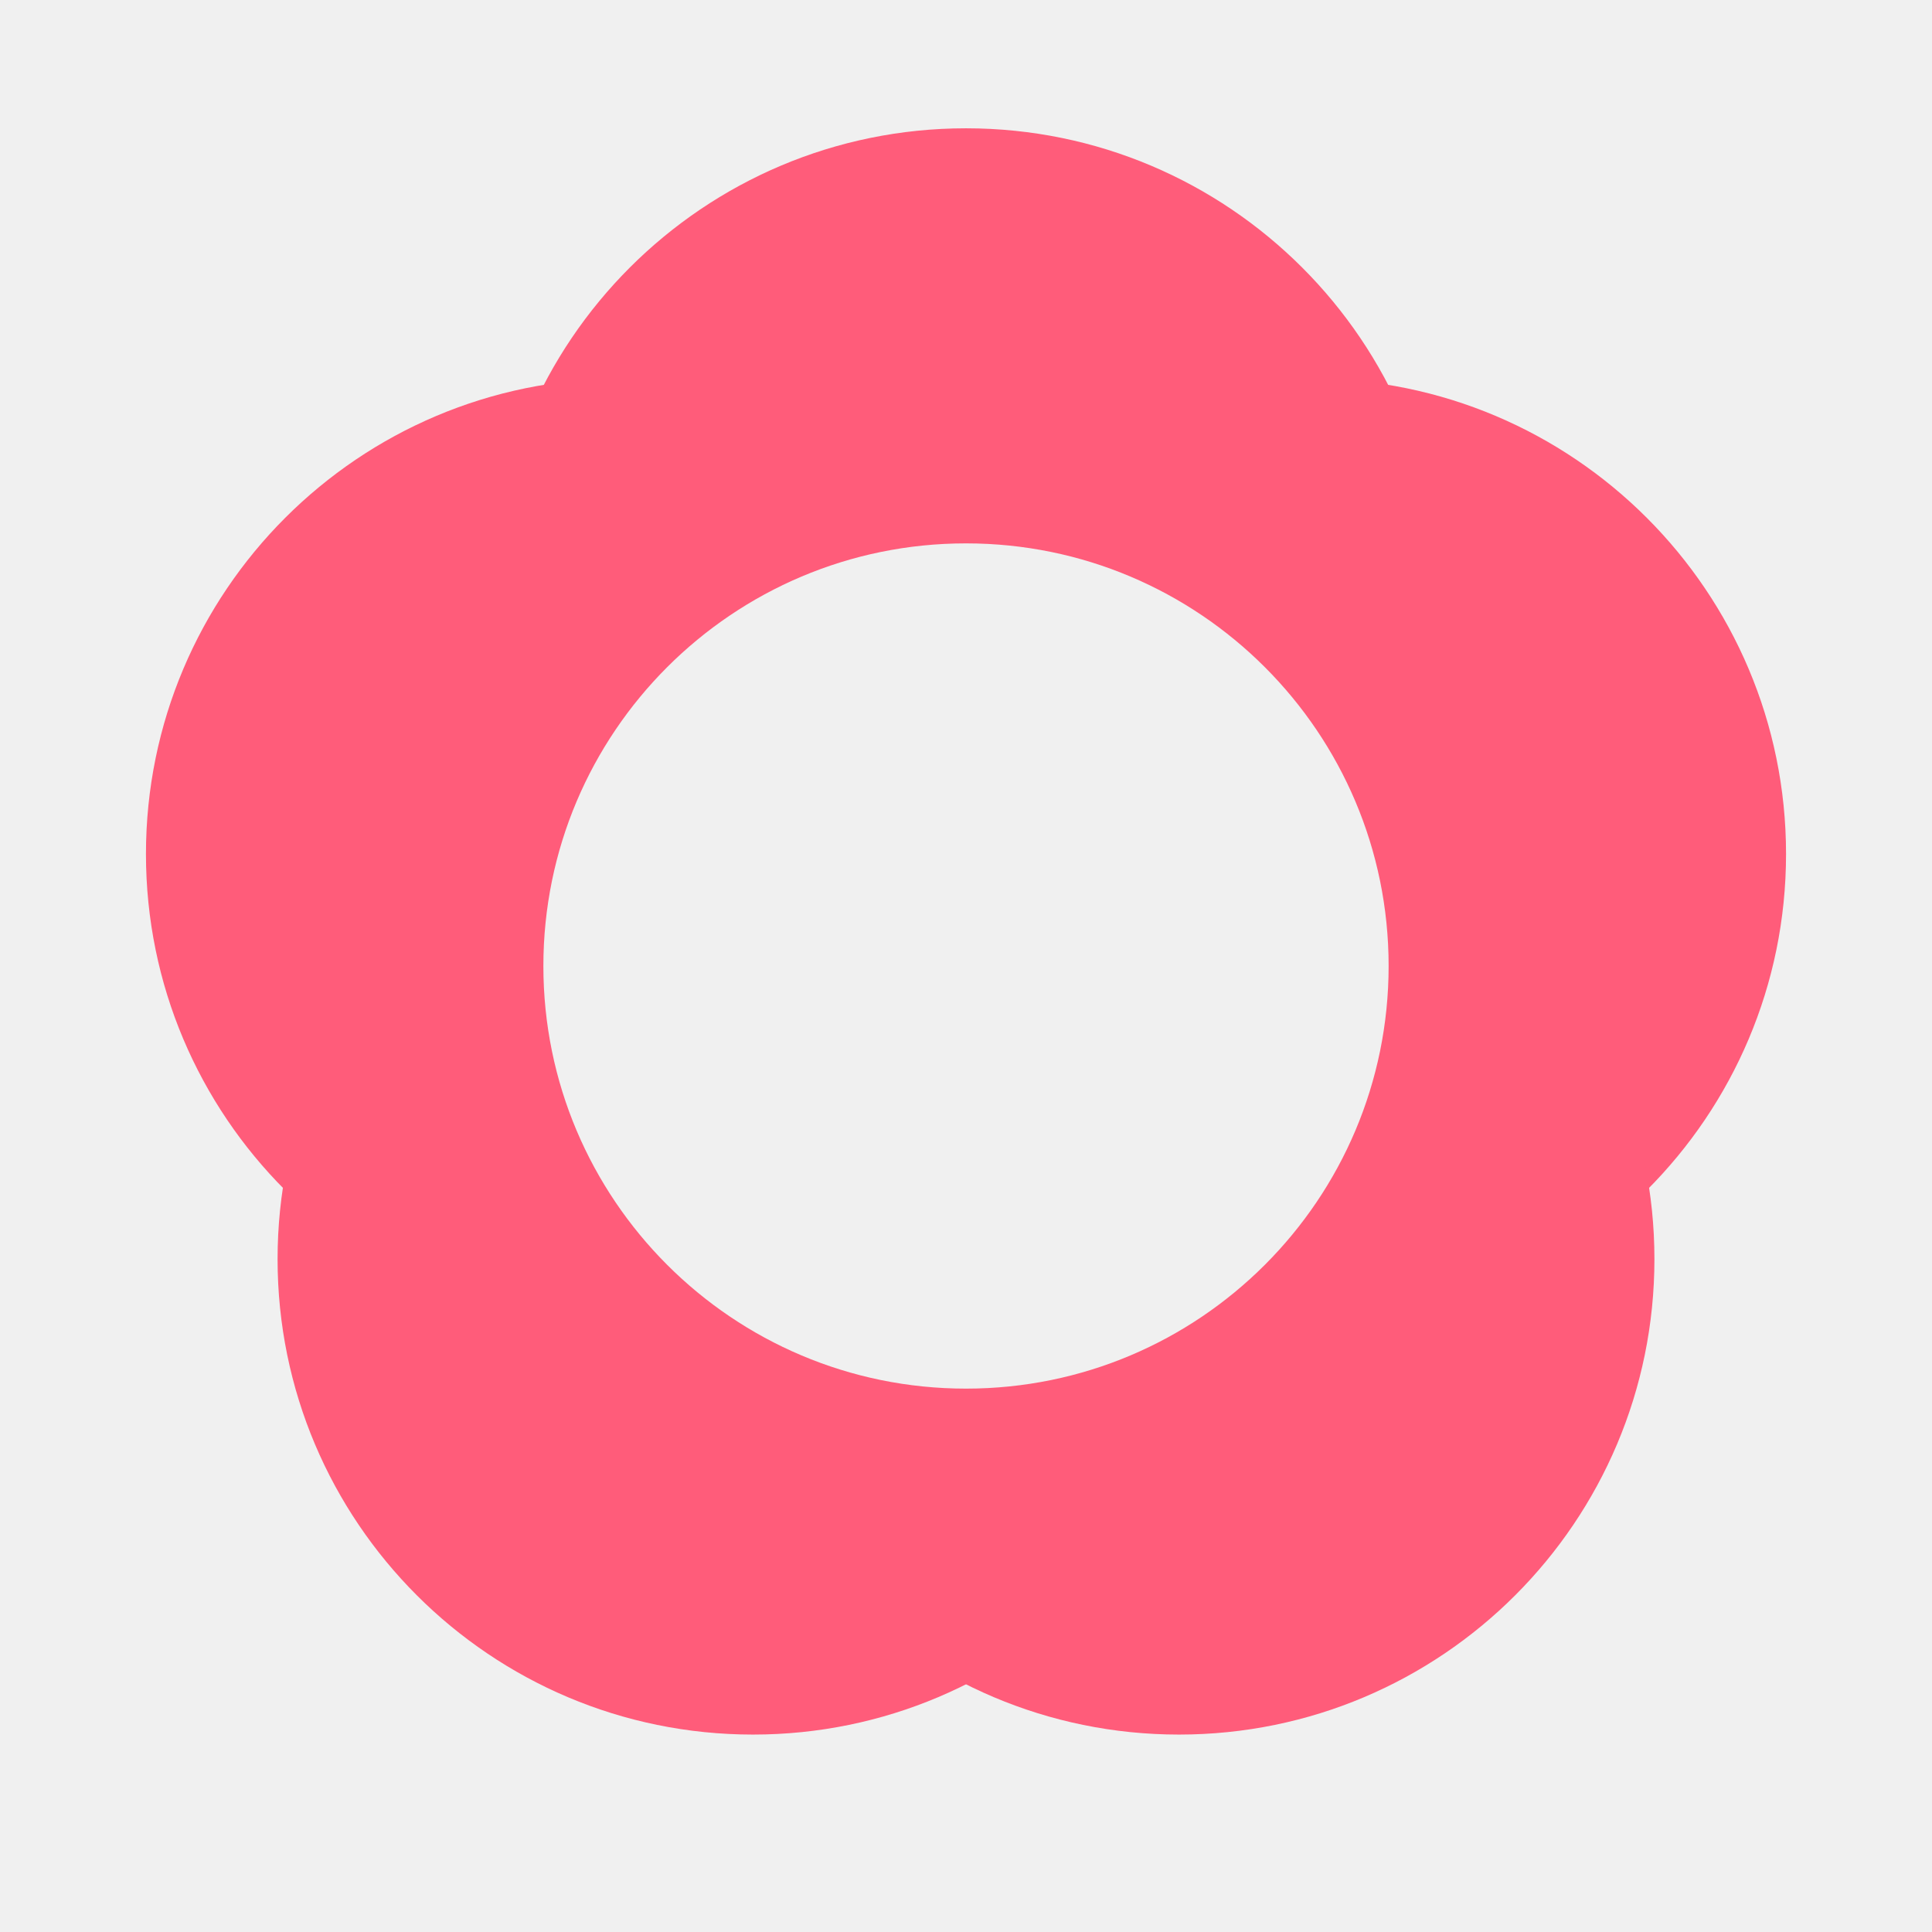
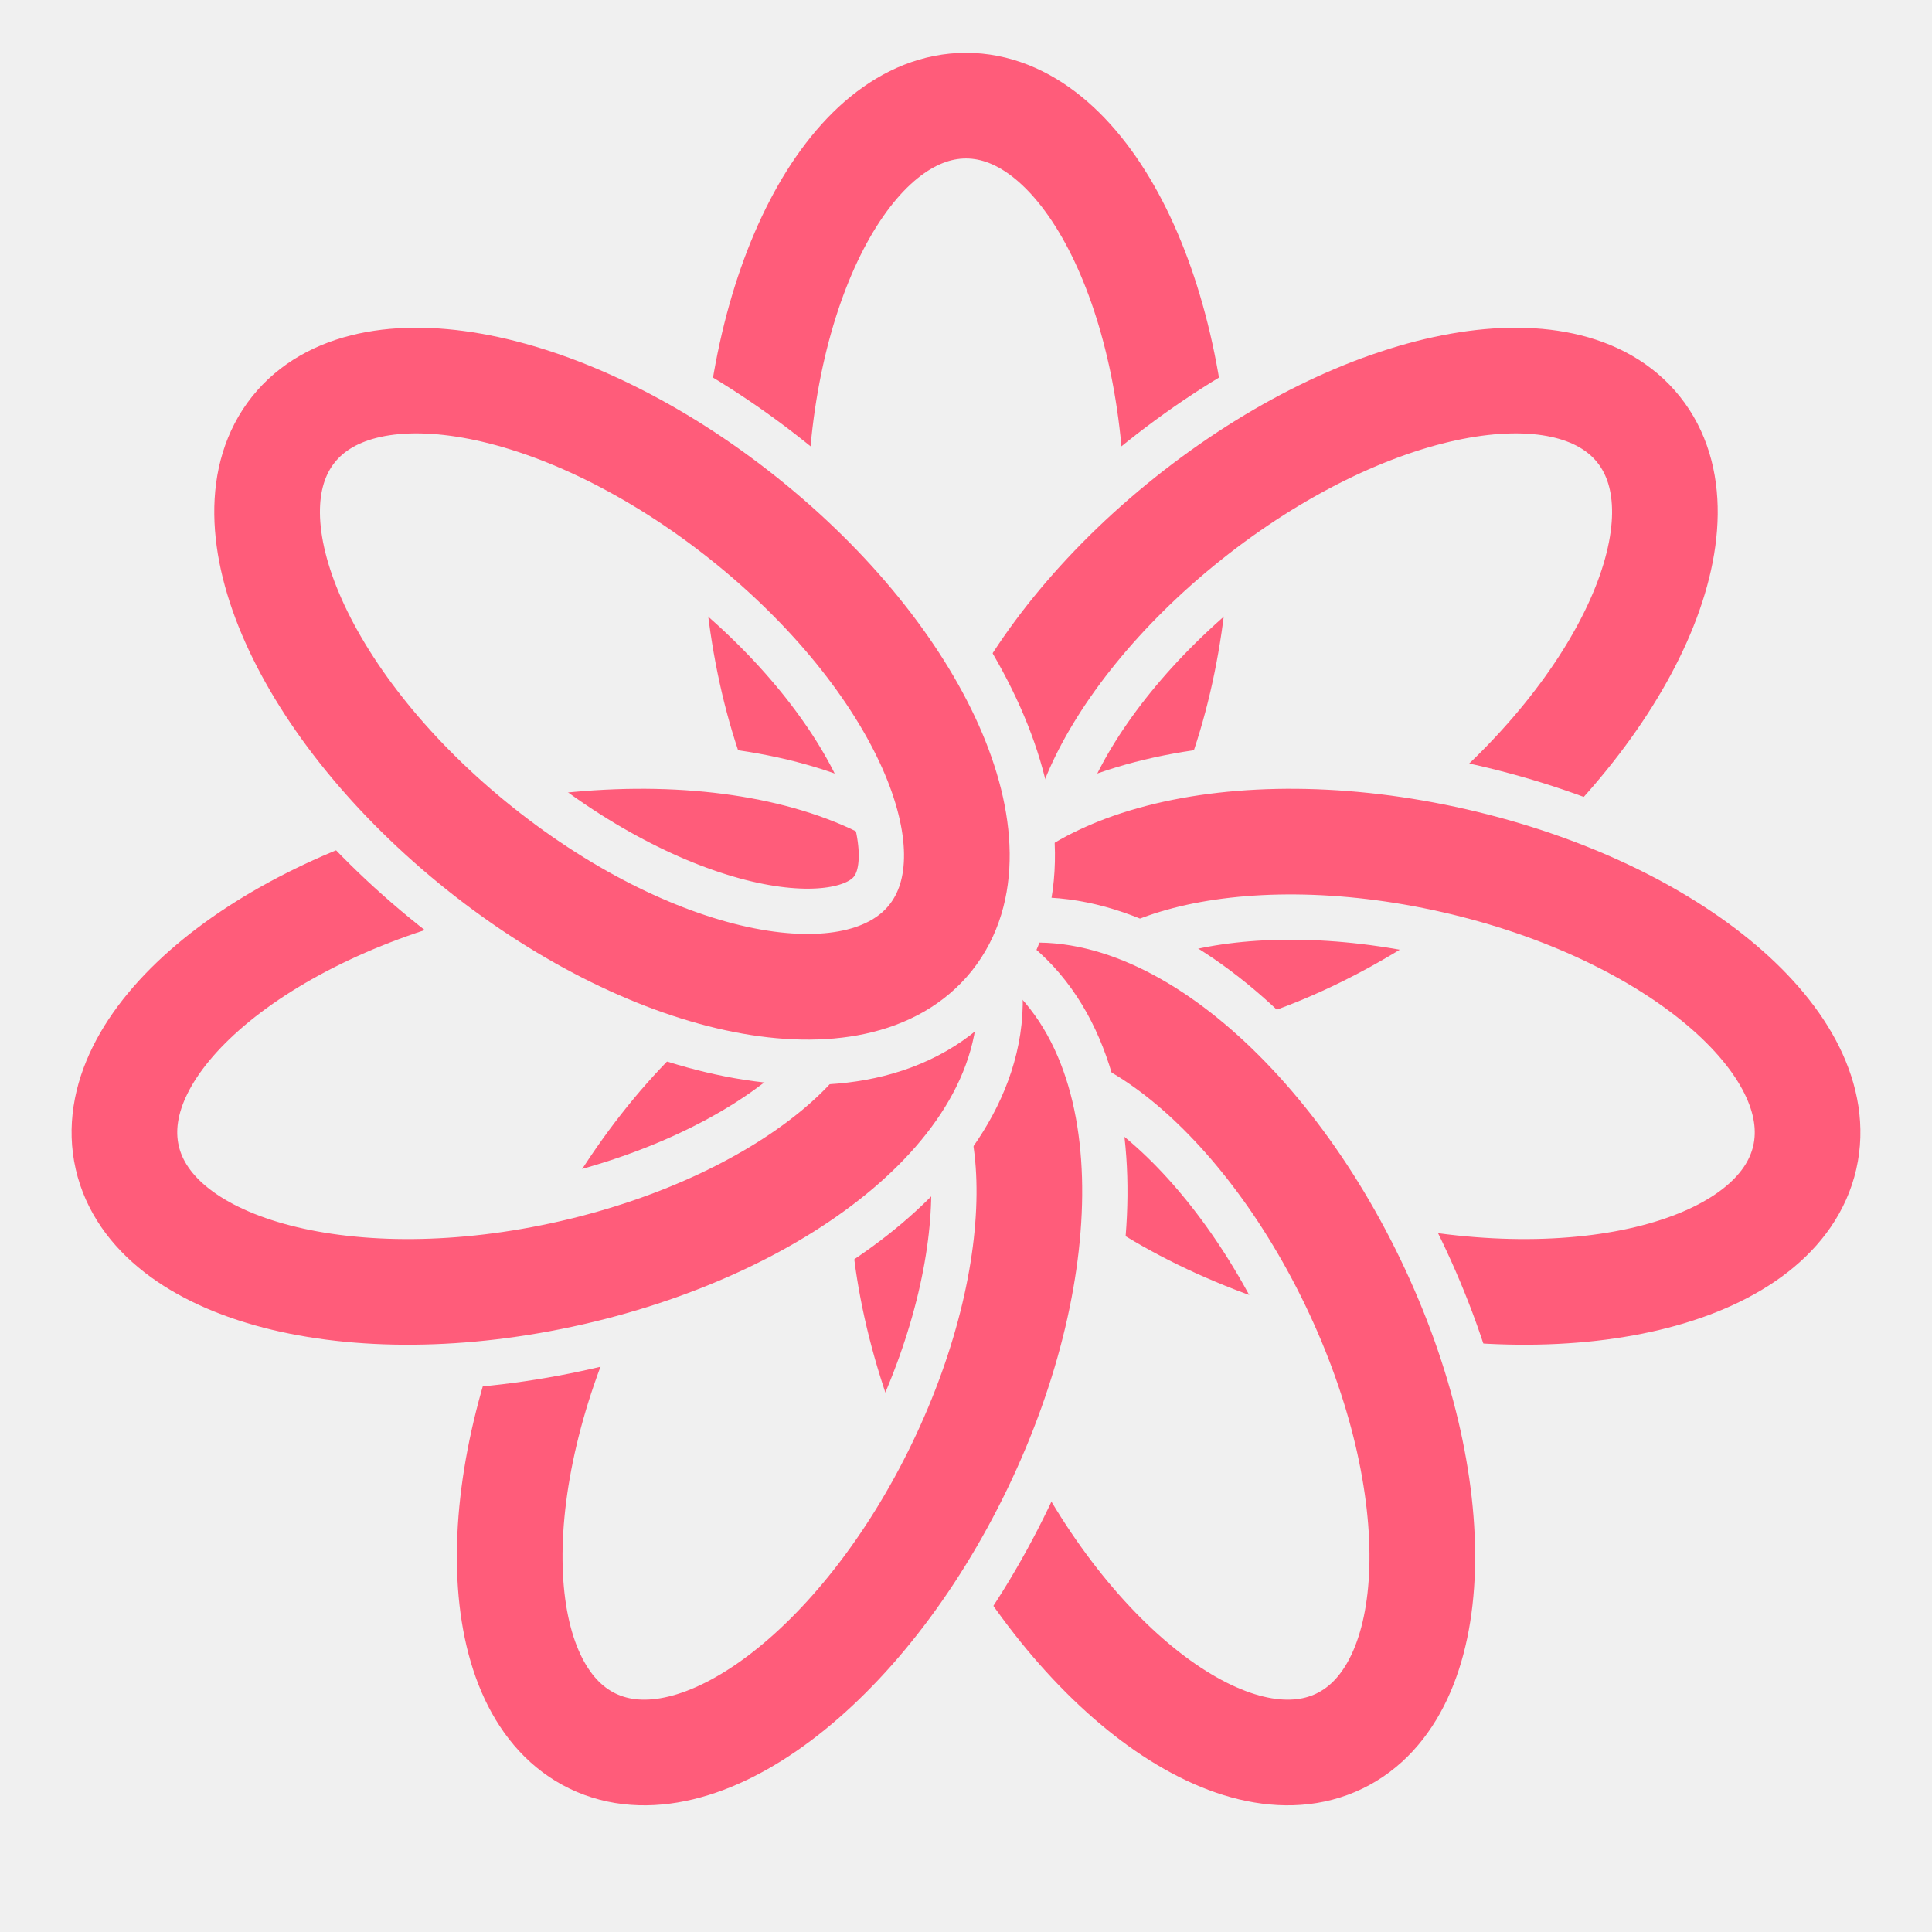
<svg xmlns="http://www.w3.org/2000/svg" viewBox="0 0 128 128" role="img" aria-labelledby="title desc">
  <defs>
-     <mask id="pulse-hole" maskUnits="userSpaceOnUse" x="0" y="0" width="128" height="128">
-       <rect width="128" height="128" fill="white" />
-       <circle cx="64" cy="64" r="28" fill="black" />
+     <ellipse id="pulse-loop" cx="64" cy="34" rx="14" ry="27" />
+     <mask id="woven-pulse" maskUnits="userSpaceOnUse" x="0" y="0" width="128" height="128">
+       <rect width="128" height="128" fill="black" />
+       <g fill="none" stroke-linecap="round" stroke-linejoin="round">
+         <use href="#pulse-loop" stroke="white" stroke-width="7" />
+         <g transform="rotate(51.4286 64 64)">
+           <use href="#pulse-loop" stroke="black" stroke-width="13" />
+           <use href="#pulse-loop" stroke="white" stroke-width="7" />
+         </g>
+         <g transform="rotate(102.8571 64 64)">
+           <use href="#pulse-loop" stroke="black" stroke-width="13" />
+           <use href="#pulse-loop" stroke="white" stroke-width="7" />
+         </g>
+         <g transform="rotate(154.2857 64 64)">
+           <use href="#pulse-loop" stroke="black" stroke-width="13" />
+           <use href="#pulse-loop" stroke="white" stroke-width="7" />
+         </g>
+         <g transform="rotate(205.7143 64 64)">
+           <use href="#pulse-loop" stroke="black" stroke-width="13" />
+           <use href="#pulse-loop" stroke="white" stroke-width="7" />
+         </g>
+         <g transform="rotate(257.1429 64 64)">
+           <use href="#pulse-loop" stroke="black" stroke-width="13" />
+           <use href="#pulse-loop" stroke="white" stroke-width="7" />
+         </g>
+         <g transform="rotate(308.5714 64 64)">
+           <use href="#pulse-loop" stroke="black" stroke-width="13" />
+           <use href="#pulse-loop" stroke="white" stroke-width="7" />
+         </g>
+       </g>
    </mask>
  </defs>
-   <g fill="#ff5c7a" mask="url(#pulse-hole)">
-     <circle cx="64" cy="40" r="31.5" />
-     <circle cx="86.83" cy="56.58" r="31.5" />
-     <circle cx="78.11" cy="83.42" r="31.5" />
-     <circle cx="49.89" cy="83.42" r="31.5" />
-     <circle cx="41.17" cy="56.58" r="31.5" />
-   </g>
+   <rect width="128" height="128" fill="#ff5c7a" mask="url(#woven-pulse)" />
</svg>
